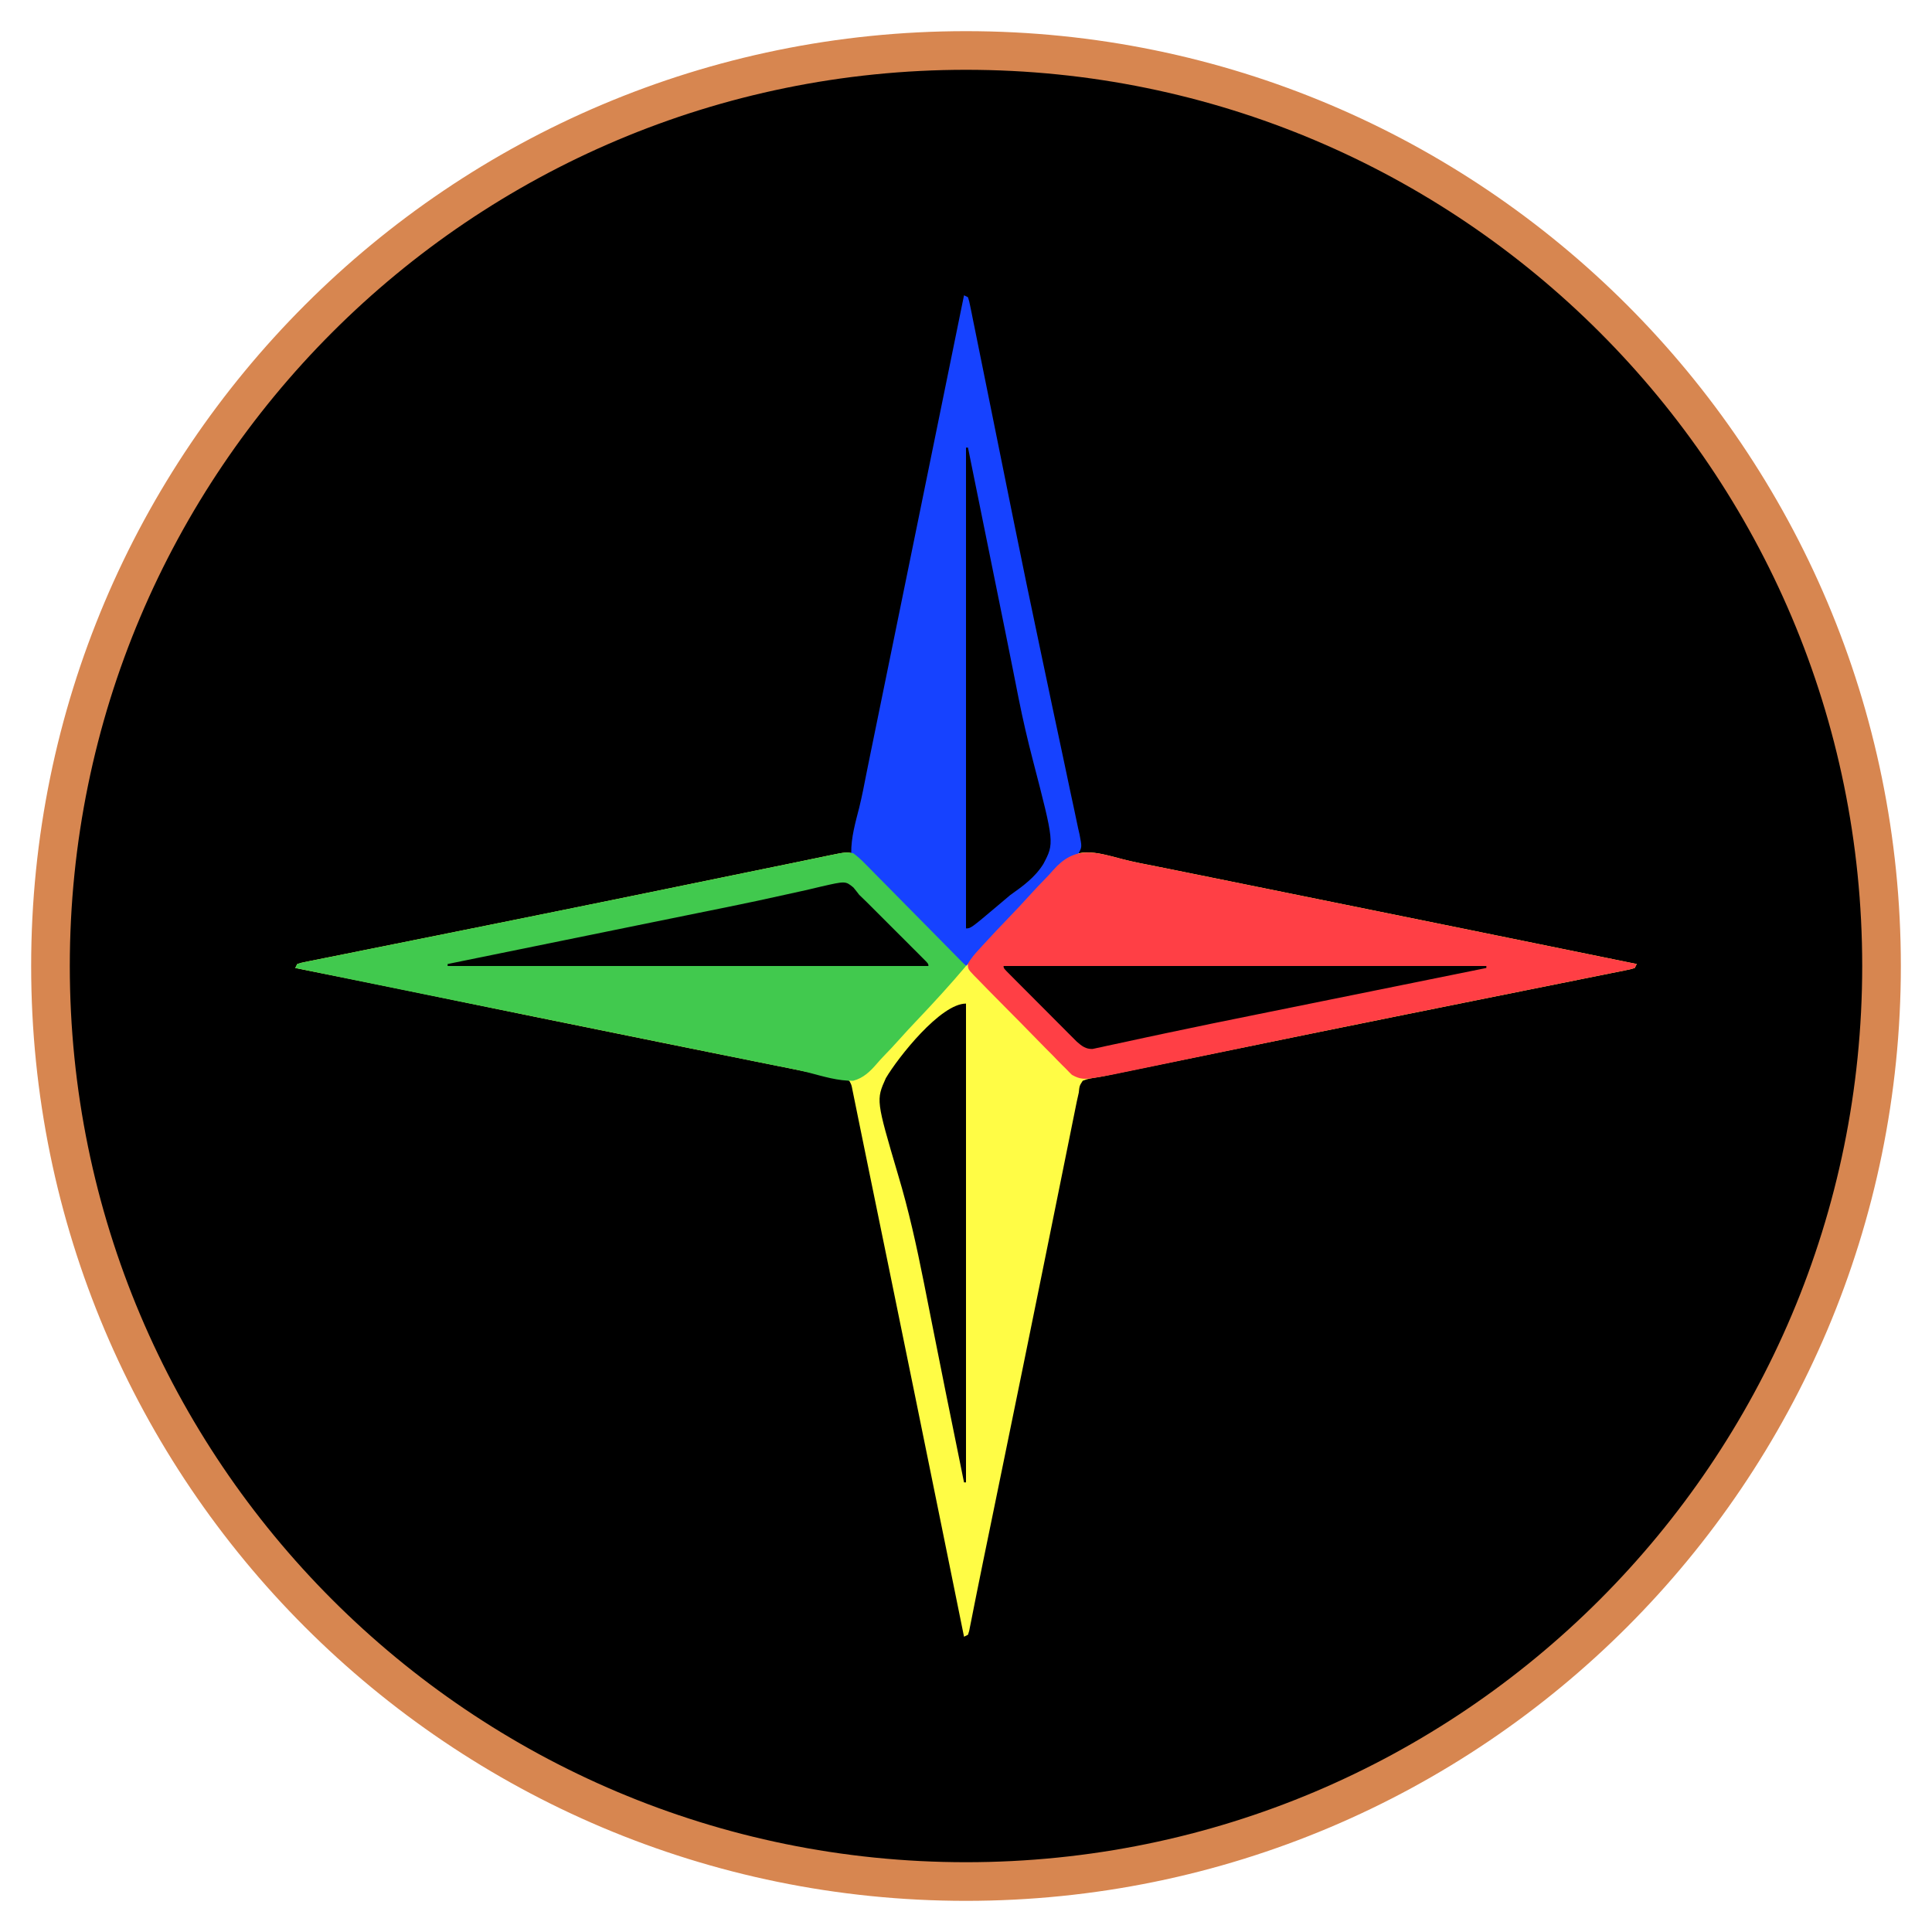
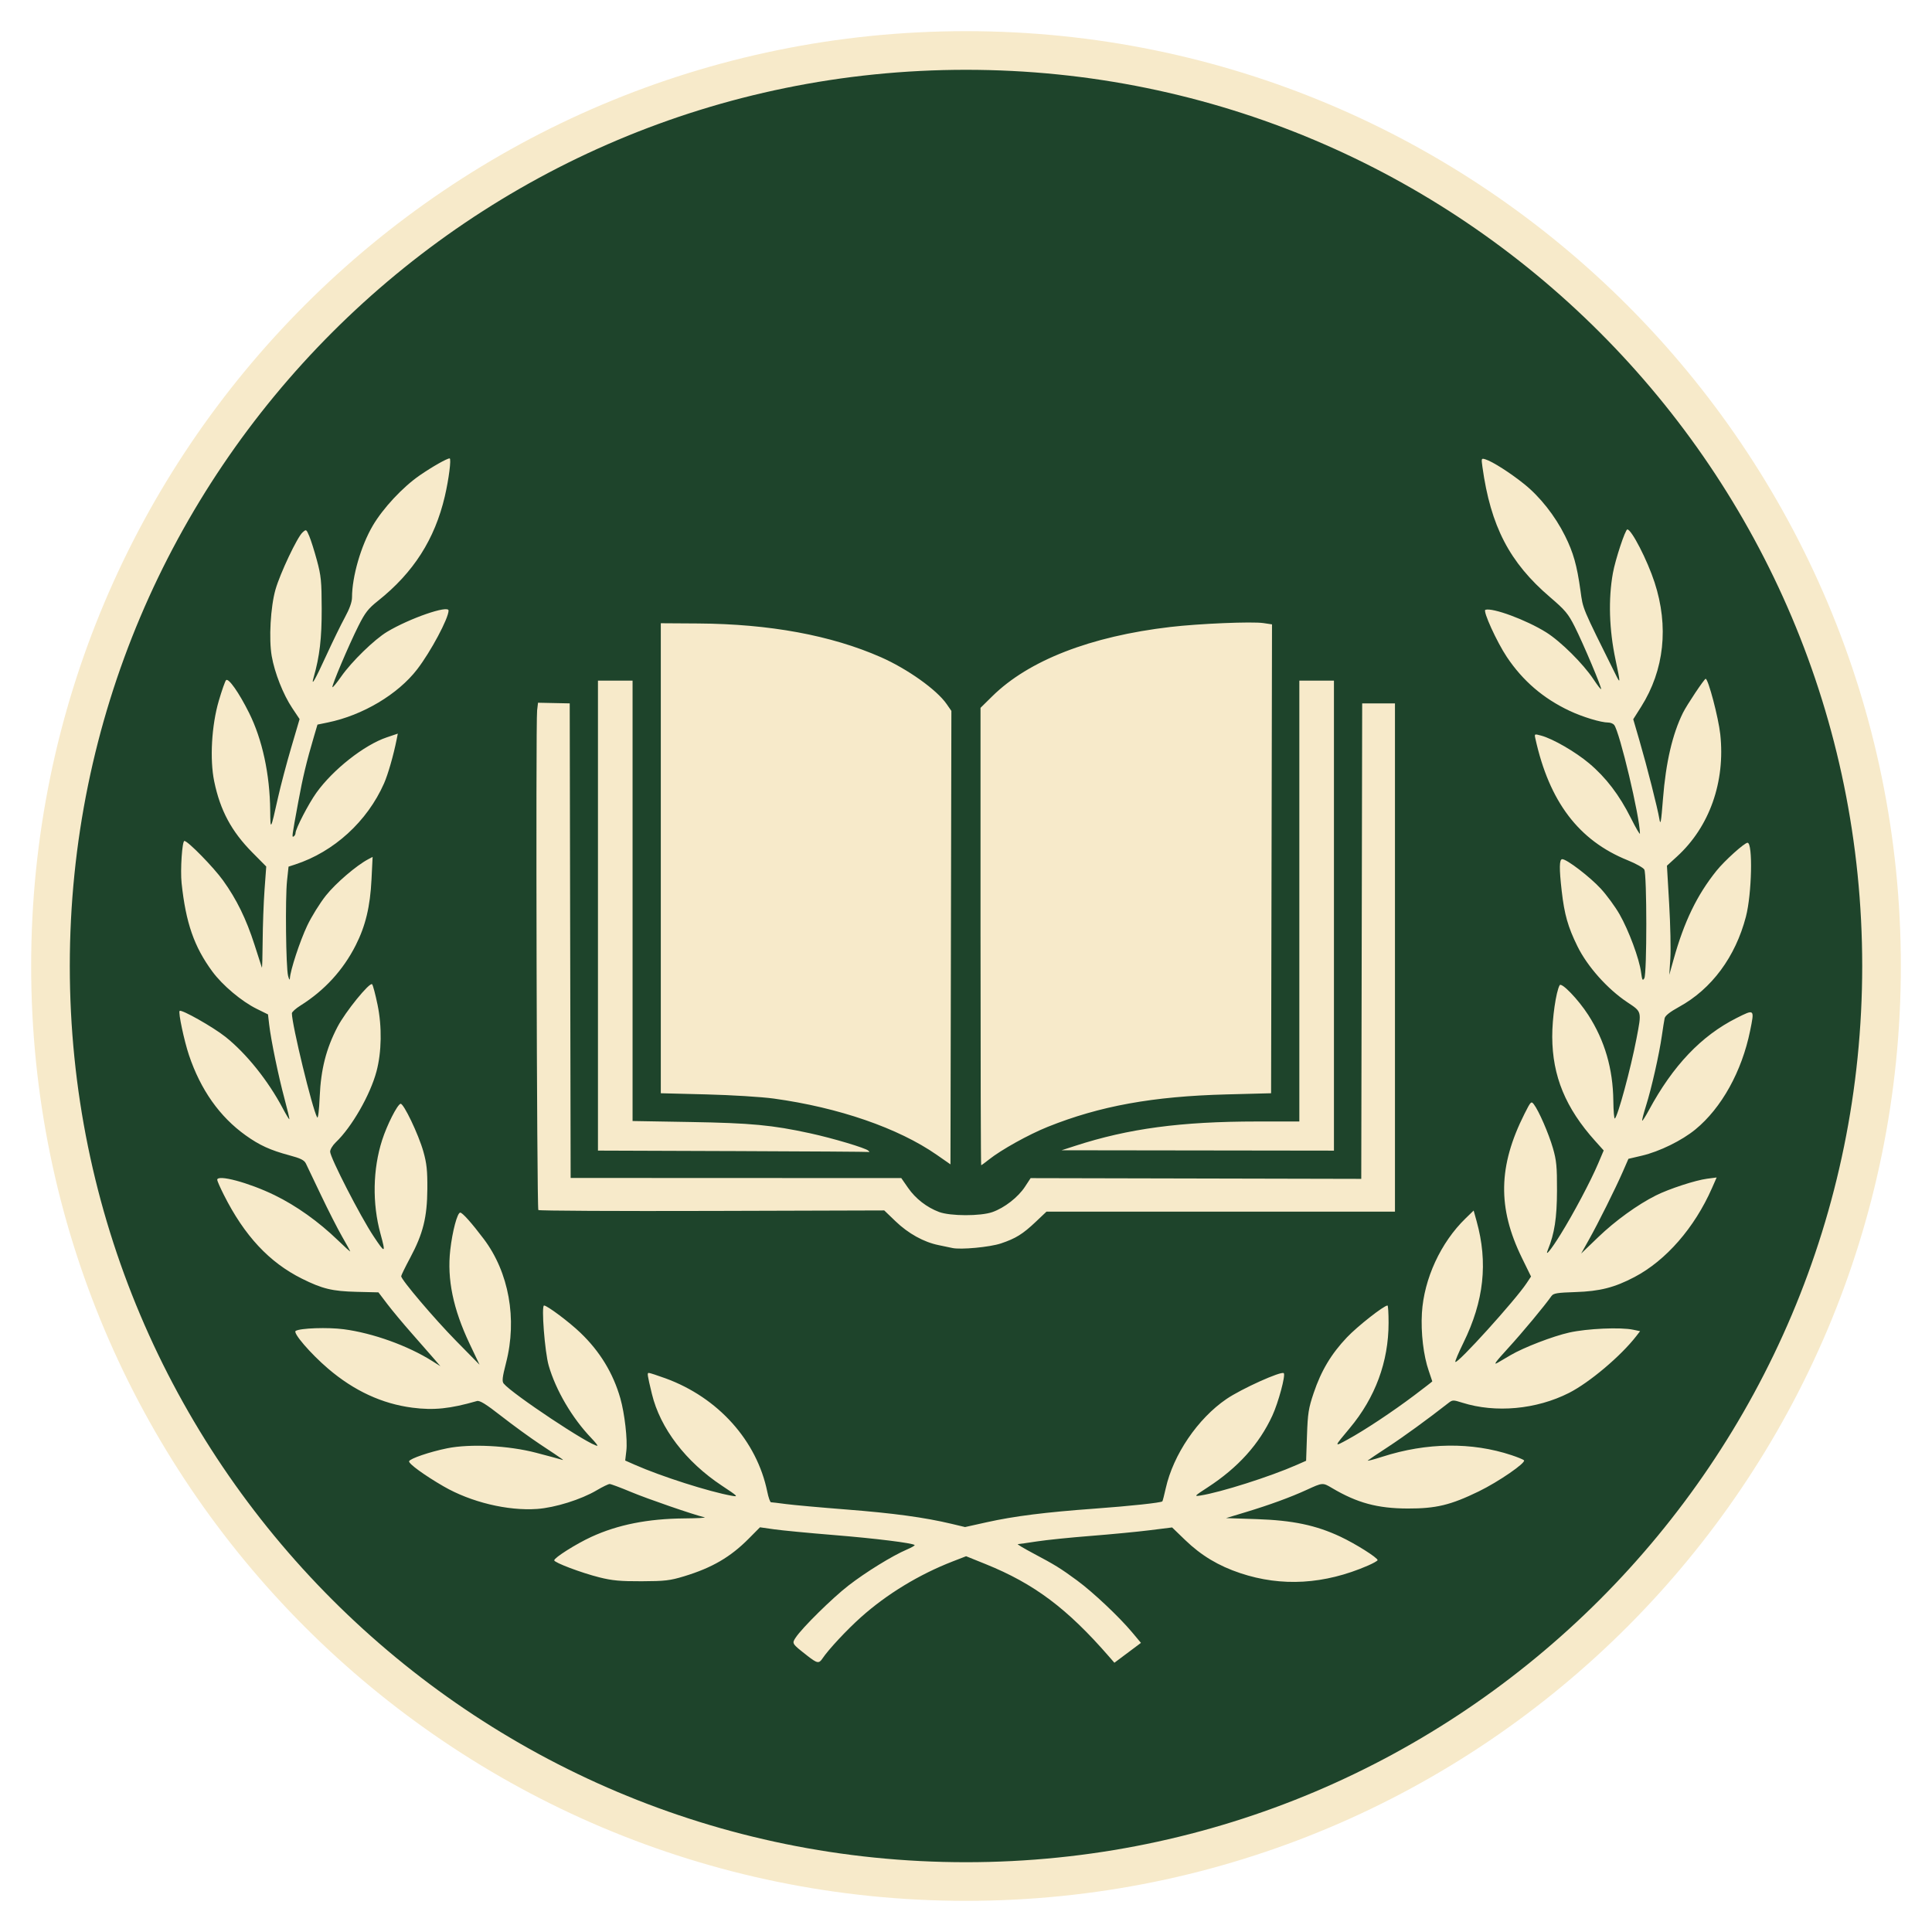
<svg xmlns="http://www.w3.org/2000/svg" width="1000" height="1000" viewBox="0 0 264.583 264.583" version="1.1" id="svg5" xml:space="preserve">
  <defs id="defs2">
-     <filter id="mask-powermask-path-effect2059_inverse" style="color-interpolation-filters:sRGB" height="100" width="100" x="-50" y="-50">
-       <feColorMatrix id="mask-powermask-path-effect2059_primitive1" values="1" type="saturate" result="fbSourceGraphic" />
-       <feColorMatrix id="mask-powermask-path-effect2059_primitive2" values="-1 0 0 0 1 0 -1 0 0 1 0 0 -1 0 1 0 0 0 1 0 " in="fbSourceGraphic" />
+     <filter id="mask-powermask-path-effect1955_inverse" style="color-interpolation-filters:sRGB" height="100" width="100" x="-50" y="-50">
+       <feColorMatrix id="mask-powermask-path-effect1955_primitive1" values="1" type="saturate" result="fbSourceGraphic" />
+       <feColorMatrix id="mask-powermask-path-effect1955_primitive2" values="-1 0 0 0 1 0 -1 0 0 1 0 0 -1 0 1 0 0 0 1 0 " in="fbSourceGraphic" />
    </filter>
-     <filter id="mask-powermask-path-effect2085_inverse" style="color-interpolation-filters:sRGB" height="100" width="100" x="-50" y="-50">
-       <feColorMatrix id="mask-powermask-path-effect2085_primitive1" values="1" type="saturate" result="fbSourceGraphic" />
-       <feColorMatrix id="mask-powermask-path-effect2085_primitive2" values="-1 0 0 0 1 0 -1 0 0 1 0 0 -1 0 1 0 0 0 1 0 " in="fbSourceGraphic" />
+     <filter id="mask-powermask-path-effect1983_inverse" style="color-interpolation-filters:sRGB" height="100" width="100" x="-50" y="-50">
+       <feColorMatrix id="mask-powermask-path-effect1983_primitive1" values="1" type="saturate" result="fbSourceGraphic" />
+       <feColorMatrix id="mask-powermask-path-effect1983_primitive2" values="-1 0 0 0 1 0 -1 0 0 1 0 0 -1 0 1 0 0 0 1 0 " in="fbSourceGraphic" />
    </filter>
+     <clipPath clipPathUnits="userSpaceOnUse" id="clipPath2020">
+       <path id="path2022" style="fill:#000000;fill-opacity:1;stroke-width:0.247" d="M 4.553,4.213 V 102.91 c 0.296,0.305 0.58,0.645 0.85,1.018 -7.672e-4,-1.917 -0.013,-5.15 0.002,-5.166 0.135,-0.151 4.673,4.291 8.12,7.947 6.367,6.755 12.843,14.537 21.564,25.916 9.783,12.763 19.924,21.732 34.555,30.562 7.984,4.818 11.854,8.276 26.715,23.869 6.268,6.577 7.742,8.341 15.028,17.978 5.408,7.153 7.609,9.89 10.665,13.261 0.846,0.933 2.26,2.63 3.142,3.769 0.882,1.14 2.936,3.411 4.564,5.047 4.743,4.766 9.177,8.223 18.503,14.427 8.766,5.832 13.518,9.703 20.747,16.904 3.918,3.903 11.799,12.674 11.588,12.897 -0.001,0.003 -0.198,0.011 -0.207,0.012 1.326,0.068 2.65,0.17 3.974,0.273 3.244,0.2 6.48,0.492 9.714,0.805 3.001,0.35 6,0.701 9.013,0.932 2.438,0.246 4.88,0.435 7.328,0.54 0.467,-0.004 0.934,0.007 1.401,-0.012 3.294,-0.138 6.587,-0.598 9.856,-0.982 4.211,-0.494 6.183,-0.74 10.4,-1.255 4.172,-0.528 8.34,-1.09 12.508,-1.65 2.665,-0.358 4.9,-0.146 6.679,0.448 v -20.031 -32.327 l -4.486,-5.358 c -10.243,-12.233 -19.051,-21.813 -27.666,-30.09 -4.955,-4.761 -6.757,-6.116 -18.177,-13.672 -10.898,-7.211 -13.061,-9.009 -20.866,-17.355 -5.692,-6.086 -8.395,-9.377 -16.51,-20.102 -5.693,-7.524 -9.051,-11.725 -12.192,-15.253 -2.65,-2.977 -13.93,-14.3 -16.056,-16.118 -2.709,-2.317 -7.038,-5.418 -13.504,-9.673 C 108.506,81.719 105.093,78.927 97.826,70.852 90.074,62.238 85.215,56.396 79.439,48.744 67.057,32.342 53.274,18.426 39.401,8.317 37.671,7.056 35.614,5.617 34.831,5.119 L 33.408,4.213 H 18.98 Z m 59.629,0 3.307,3.392 C 75.252,15.568 81.544,23.149 94.523,40.179 101.515,49.353 103.545,51.834 107.002,55.43 c 4.788,4.981 10.309,9.446 16.607,13.43 12.579,7.959 20.154,14.03 29.585,23.71 7.299,7.491 8.771,9.235 19.568,23.177 6.516,8.414 11.056,13.897 15.655,18.907 6.781,7.386 11.495,11.224 23.364,19.019 11.374,7.471 11.513,7.583 20.875,16.933 7.665,7.656 13.193,13.599 17.035,18.316 0.795,0.976 1.473,1.781 1.507,1.789 0.034,0.007 0.062,-7.75 0.062,-17.24 v -17.253 l -3.384,-3.497 c -6.679,-6.901 -12.276,-11.499 -21.966,-18.046 -9.765,-6.597 -14.592,-10.334 -21.084,-16.321 -4.853,-4.475 -8.594,-8.697 -13.146,-14.834 C 184.248,93.499 178.261,86.599 168.756,77.101 157.533,65.884 148.117,57.817 136.443,49.416 122.304,39.241 113.701,31.346 106.915,22.317 103.576,17.876 99.263,10.257 97.538,5.755 L 96.947,4.213 H 80.565 Z m 187.079,0 -19.675,0.06 -19.675,0.06 19.552,0.065 19.552,0.065 V 27.529 c 0,12.686 0.056,23.066 0.123,23.066 0.068,0 0.123,-10.436 0.123,-23.191 z M 211.941,15.447 c -0.064,0.044 -0.169,0.058 -0.19,0.132 -0.023,0.08 -0.041,0.162 -0.059,0.244 0.081,-0.128 0.161,-0.256 0.249,-0.375 z M 5.508,44.427 c 0.41,0 5.099,2.178 7.176,3.333 7.839,4.36 14.508,9.491 22.429,17.259 7.922,7.768 14.337,15.289 24.945,29.243 2.218,2.917 5.055,6.581 6.304,8.141 7.248,9.055 17.389,18.333 26.02,23.804 11.565,7.332 16.507,11.231 25.78,20.339 11.549,11.345 14.77,15.093 24.92,29.005 5.133,7.035 8.095,10.544 13.935,16.504 8.449,8.624 15.224,13.963 24.775,19.524 4.637,2.7 10.623,7.638 16.979,14.006 5.23,5.241 12.632,13.094 14.831,15.734 2.073,2.488 8.693,9.568 15.323,16.385 2.243,2.307 4.08,4.261 4.08,4.343 7.9e-4,0.082 -1.192,0.708 -2.651,1.392 -3.413,1.599 -8.672,3.268 -14.121,4.481 -6.159,1.371 -5.897,1.348 -6.922,0.587 -0.481,-0.358 -1.369,-1.324 -1.974,-2.148 -7.418,-10.113 -14.363,-18.01 -24.467,-27.821 -8.16,-7.923 -10.083,-9.463 -18.666,-14.941 -7.481,-4.775 -10.332,-6.804 -13.365,-9.508 -1.402,-1.25 -3.332,-2.947 -4.29,-3.77 -2.515,-2.162 -8.289,-7.991 -11.271,-11.376 -3.708,-4.21 -7.753,-9.299 -14.084,-17.719 -3.06,-4.071 -6.491,-8.511 -7.623,-9.868 -2.916,-3.495 -11.751,-12.402 -17.953,-18.098 -4.921,-4.52 -5.626,-5.07 -10.501,-8.19 C 70.981,136.023 67.017,132.894 57.508,123.279 48.876,114.551 46.742,111.999 36.744,98.456 30.573,90.096 27.747,86.529 24.497,83 20.846,79.034 15.926,74.643 12.759,72.522 9.532,70.36 6.432,67.955 5.848,67.16 L 5.293,66.404 V 55.415 c 0,-6.077 0.096,-10.989 0.215,-10.989 z M 186.03,50.727 c -0.102,0.091 -0.202,0.184 -0.301,0.277 0.05,0.006 0.102,0.013 0.152,0.018 0.04,-0.082 0.08,-0.164 0.123,-0.244 0.009,-0.017 0.018,-0.034 0.026,-0.051 z m -2.496,14.331 c -0.031,-0.014 -0.01,0.038 0.017,0.137 0.032,0.037 0.08,0.067 0.097,0.112 0.062,0.005 0.121,0.01 0.179,0.015 -0.002,-0.002 -0.004,-0.004 -0.006,-0.006 -0.175,-0.164 -0.257,-0.244 -0.287,-0.258 z" mask="none" />
+     </clipPath>
  </defs>
  <g id="layer1">
-     <circle style="fill:#000000;fill-opacity:1;stroke:#d78650;stroke-width:5.292;stroke-dasharray:none;stroke-opacity:0.998;paint-order:normal" id="path236-3" r="125.379" cy="132.292" cx="132.292" />
-     <g id="g10400" transform="matrix(0.2709575,0,0,0.2709575,-30.28286,25.53439)">
-       <path d="m 0,0 c 5.643,1.425 11.344,2.514 17.057,3.622 3.431,0.671 6.855,1.37 10.281,2.068 1.435,0.291 2.871,0.583 4.306,0.874 1.089,0.221 1.089,0.221 2.201,0.447 3.862,0.784 7.724,1.566 11.586,2.348 7.43,1.506 14.86,3.013 22.29,4.52 5.98,1.213 11.961,2.426 17.941,3.639 58.02,11.762 116.033,23.564 174.035,35.416 -0.33,0.66 -0.66,1.32 -1,2 -2.094,0.645 -2.094,0.645 -4.918,1.211 -1.07,0.219 -2.14,0.438 -3.243,0.664 -1.189,0.234 -2.378,0.468 -3.603,0.709 -1.25,0.253 -2.5,0.506 -3.788,0.767 -3.475,0.704 -6.951,1.397 -10.428,2.088 -3.722,0.742 -7.442,1.494 -11.162,2.245 -6.41,1.293 -12.822,2.58 -19.234,3.863 -10.062,2.013 -20.121,4.039 -30.18,6.067 -1.695,0.342 -3.39,0.683 -5.085,1.025 -2.555,0.515 -5.11,1.03 -7.665,1.545 -5.164,1.041 -10.329,2.081 -15.493,3.12 -32.323,6.505 -64.629,13.093 -96.926,19.722 -4.631,0.95 -9.262,1.9 -13.894,2.849 -6.197,1.27 -12.394,2.541 -18.591,3.812 -2.25,0.462 -4.5,0.923 -6.75,1.384 -3.056,0.627 -6.112,1.254 -9.168,1.882 -0.876,0.18 -1.753,0.359 -2.655,0.544 -1.624,0.334 -3.247,0.676 -4.868,1.027 -1.621,0.328 -3.252,0.603 -4.889,0.835 -2.291,0.367 -4.314,0.757 -6.46,1.64 -1.646,2.538 -1.646,2.538 -2,6 -0.336,1.524 -0.677,3.048 -1.021,4.57 -0.372,1.821 -0.739,3.643 -1.104,5.466 -0.307,1.511 -0.307,1.511 -0.62,3.052 -0.684,3.371 -1.362,6.743 -2.04,10.115 -0.489,2.417 -0.979,4.833 -1.468,7.249 -1.054,5.202 -2.106,10.405 -3.155,15.607 -1.663,8.243 -3.332,16.484 -5.002,24.726 -0.211,1.041 -0.211,1.041 -0.426,2.103 -0.719,3.546 -1.437,7.091 -2.156,10.637 -0.585,2.888 -1.171,5.776 -1.756,8.664 -6.197,30.59 -12.449,61.169 -18.72,91.745 -0.94,4.583 -1.88,9.166 -2.819,13.75 -0.521,2.54 -1.041,5.079 -1.562,7.619 -0.252,1.228 -0.503,2.456 -0.763,3.722 -1.204,5.875 -2.41,11.749 -3.619,17.623 -0.447,2.17 -0.893,4.339 -1.34,6.509 -0.212,1.03 -0.424,2.06 -0.642,3.122 -1.113,5.418 -2.214,10.839 -3.295,16.264 -0.432,2.171 -0.868,4.341 -1.304,6.511 -0.492,2.452 -0.977,4.905 -1.454,7.36 -0.205,1.018 -0.411,2.036 -0.622,3.084 -0.169,0.859 -0.338,1.718 -0.512,2.603 -0.197,0.627 -0.395,1.255 -0.598,1.901 -0.66,0.33 -1.32,0.66 -2,1 -0.258,-1.27 -0.515,-2.54 -0.781,-3.849 -3.384,-16.676 -6.769,-33.351 -10.157,-50.026 -0.207,-1.021 -0.207,-1.021 -0.419,-2.063 -8.917,-43.896 -17.87,-87.784 -26.867,-131.664 -0.4,-1.951 -0.8,-3.901 -1.2,-5.852 -2.902,-14.158 -5.807,-28.315 -8.716,-42.472 -1.191,-5.799 -2.377,-11.599 -3.558,-17.4 -0.665,-3.265 -1.332,-6.529 -1.998,-9.793 -0.298,-1.46 -0.594,-2.919 -0.89,-4.38 -0.393,-1.94 -0.789,-3.879 -1.185,-5.817 -0.216,-1.061 -0.431,-2.122 -0.653,-3.215 -0.471,-2.454 -0.471,-2.454 -1.576,-4.468 -1.775,-0.629 -1.775,-0.629 -3.969,-1.021 -0.86,-0.177 -1.719,-0.354 -2.605,-0.536 -0.955,-0.187 -1.91,-0.375 -2.894,-0.568 -1.006,-0.204 -2.013,-0.409 -3.05,-0.62 -3.397,-0.688 -6.797,-1.364 -10.197,-2.04 -2.424,-0.489 -4.847,-0.978 -7.27,-1.468 -5.231,-1.057 -10.463,-2.108 -15.696,-3.155 -8.293,-1.66 -16.583,-3.331 -24.874,-5.005 -2.121,-0.428 -4.242,-0.856 -6.363,-1.285 -1.427,-0.288 -2.854,-0.576 -4.282,-0.864 -4.354,-0.879 -8.708,-1.757 -13.062,-2.634 -20.953,-4.221 -41.898,-8.481 -62.836,-12.776 -0.688,-0.141 -1.375,-0.282 -2.083,-0.427 -9.454,-1.939 -18.908,-3.881 -28.361,-5.823 -10.559,-2.169 -21.117,-4.337 -31.676,-6.504 -1.141,-0.234 -2.282,-0.468 -3.458,-0.709 -19.096,-3.917 -38.202,-7.775 -57.324,-11.564 0.33,-0.66 0.66,-1.32 1,-2 1.859,-0.598 1.859,-0.598 4.348,-1.097 0.944,-0.194 1.888,-0.387 2.86,-0.587 1.049,-0.206 2.097,-0.412 3.178,-0.624 1.656,-0.336 1.656,-0.336 3.345,-0.679 3.722,-0.753 7.446,-1.494 11.171,-2.235 2.649,-0.533 5.298,-1.068 7.946,-1.603 5.703,-1.151 11.407,-2.297 17.112,-3.438 8.997,-1.8 17.991,-3.612 26.985,-5.427 2.29,-0.462 4.579,-0.924 6.869,-1.386 1.538,-0.31 3.075,-0.62 4.613,-0.931 4.676,-0.943 9.353,-1.886 14.03,-2.828 21.952,-4.42 43.896,-8.878 65.833,-13.375 0.701,-0.144 1.402,-0.287 2.125,-0.436 8.896,-1.824 17.791,-3.65 26.686,-5.477 10.158,-2.086 20.316,-4.171 30.474,-6.256 3.319,-0.681 6.637,-1.363 9.956,-2.045 4.892,-1.005 9.786,-2.005 14.68,-3.003 2.837,-0.582 5.672,-1.173 8.506,-1.765 1.802,-0.372 3.604,-0.743 5.406,-1.114 0.812,-0.172 1.624,-0.344 2.46,-0.521 8.588,-1.754 8.588,-1.754 12.417,-1.172 2.218,1.656 3.93,3.168 5.822,5.141 0.821,0.819 0.821,0.819 1.658,1.655 1.8,1.804 3.578,3.629 5.356,5.454 1.246,1.257 2.493,2.512 3.741,3.767 3.278,3.301 6.538,6.62 9.795,9.943 3.327,3.389 6.672,6.761 10.015,10.134 6.555,6.619 13.09,13.257 19.613,19.906 5.505,-4.407 10.184,-9.359 14.902,-14.584 3.698,-4.095 7.484,-8.107 11.275,-12.117 2.863,-3.036 5.69,-6.093 8.457,-9.217 2.701,-3.047 5.475,-6.008 8.311,-8.929 1.054,-1.113 2.081,-2.253 3.076,-3.42 C -24.1,-7.214 -13.918,-3.655 0,0 Z" fill="#fffc45" transform="translate(679.3037,340.0665)" id="path10253" />
-       <path d="m 0,0 c 0.66,0.33 1.32,0.66 2,1 0.639,2.05 0.639,2.05 1.198,4.813 0.216,1.047 0.432,2.094 0.655,3.173 0.231,1.164 0.462,2.328 0.7,3.527 0.25,1.224 0.5,2.449 0.758,3.711 0.55,2.695 1.095,5.39 1.635,8.087 0.876,4.372 1.764,8.742 2.654,13.111 1.62,7.969 3.229,15.94 4.835,23.911 2.693,13.368 5.397,26.733 8.102,40.099 0.696,3.438 1.391,6.877 2.085,10.315 4.59,22.717 9.277,45.41 14.087,68.081 1.154,5.44 2.302,10.881 3.445,16.323 0.158,0.753 0.317,1.506 0.48,2.282 0.63,3 1.26,6 1.89,9 1.83,8.721 3.68,17.438 5.565,26.148 1.314,6.08 2.591,12.167 3.854,18.257 0.522,2.487 1.057,4.971 1.605,7.452 0.743,3.371 1.443,6.749 2.131,10.132 0.227,0.979 0.454,1.957 0.688,2.965 1.248,6.456 1.248,6.456 -0.434,9.625 C 56.398,283.844 54.784,285.411 53,287 c -0.89,0.929 -1.779,1.859 -2.696,2.816 -1.366,1.362 -1.366,1.362 -2.759,2.752 -0.508,0.508 -1.016,1.016 -1.54,1.54 -1.653,1.653 -3.31,3.302 -4.967,4.95 -1.157,1.156 -2.315,2.311 -3.472,3.468 -3.026,3.022 -6.055,6.041 -9.084,9.06 -3.099,3.089 -6.195,6.18 -9.291,9.272 C 13.13,326.908 7.066,332.955 1,339 c -9.526,-8.058 -18.739,-16.451 -27.783,-25.043 -3.023,-2.868 -6.069,-5.698 -9.189,-8.461 -3.044,-2.698 -5.999,-5.47 -8.914,-8.307 -1.11,-1.054 -2.247,-2.08 -3.412,-3.073 C -52.322,290.663 -55.642,287.249 -57,282 c -0.131,-7.896 2.137,-15.616 4.067,-23.212 1.401,-5.69 2.501,-11.432 3.622,-17.182 0.67,-3.407 1.37,-6.807 2.068,-10.208 0.291,-1.422 0.583,-2.844 0.874,-4.266 0.147,-0.719 0.295,-1.439 0.447,-2.18 0.785,-3.831 1.566,-7.662 2.348,-11.494 1.334,-6.532 2.669,-13.063 4.005,-19.595 1.91,-9.335 3.818,-18.67 5.725,-28.006 2.273,-11.129 4.546,-22.257 6.821,-33.385 0.172,-0.84 0.343,-1.68 0.52,-2.545 0.171,-0.836 0.342,-1.673 0.518,-2.534 5.364,-26.238 10.715,-52.478 16.062,-78.719 1.949,-9.564 3.899,-19.127 5.849,-28.691 0.879,-4.314 1.759,-8.628 2.638,-12.941 0.148,-0.725 0.295,-1.449 0.448,-2.196 C -0.659,3.231 -0.329,1.616 0,0 Z" fill="#1642ff" transform="translate(599,55)" id="path10255" />
-       <path d="m 0,0 c 2.247,1.685 3.993,3.231 5.914,5.232 0.557,0.556 1.114,1.112 1.687,1.685 1.833,1.837 3.643,3.694 5.454,5.552 1.268,1.279 2.537,2.557 3.808,3.834 3.338,3.36 6.657,6.738 9.972,10.12 3.388,3.449 6.793,6.882 10.196,10.315 C 43.704,43.476 50.358,50.232 57,57 48.939,66.538 40.513,75.738 31.906,84.783 c -2.874,3.025 -5.712,6.071 -8.484,9.189 -2.706,3.042 -5.485,5.998 -8.327,8.914 -1.057,1.111 -2.086,2.248 -3.084,3.412 C 8.582,110.272 5.188,113.622 0,115 c -7.598,0.131 -15.015,-2.154 -22.304,-4.067 -5.643,-1.425 -11.344,-2.514 -17.056,-3.622 -3.431,-0.671 -6.855,-1.37 -10.281,-2.068 -1.435,-0.291 -2.871,-0.583 -4.306,-0.874 -0.726,-0.147 -1.452,-0.295 -2.201,-0.447 -3.862,-0.784 -7.724,-1.566 -11.586,-2.348 -7.43,-1.506 -14.86,-3.013 -22.29,-4.52 -5.98,-1.213 -11.961,-2.426 -17.941,-3.639 C -165.985,81.654 -223.998,69.852 -282,58 c 0.33,-0.66 0.66,-1.32 1,-2 1.859,-0.598 1.859,-0.598 4.348,-1.097 0.944,-0.194 1.888,-0.387 2.86,-0.587 1.049,-0.206 2.097,-0.412 3.178,-0.624 1.656,-0.336 1.656,-0.336 3.345,-0.679 3.722,-0.753 7.446,-1.494 11.171,-2.235 2.649,-0.533 5.298,-1.068 7.946,-1.603 5.703,-1.151 11.407,-2.297 17.112,-3.438 8.997,-1.8 17.991,-3.612 26.985,-5.427 2.29,-0.462 4.579,-0.924 6.869,-1.386 1.538,-0.31 3.075,-0.62 4.613,-0.931 4.676,-0.943 9.353,-1.886 14.03,-2.828 21.952,-4.42 43.896,-8.878 65.833,-13.375 0.701,-0.144 1.402,-0.287 2.125,-0.436 8.896,-1.824 17.791,-3.65 26.686,-5.477 10.158,-2.086 20.316,-4.171 30.474,-6.256 3.319,-0.681 6.637,-1.363 9.956,-2.045 4.892,-1.005 9.786,-2.005 14.68,-3.003 2.837,-0.582 5.672,-1.173 8.506,-1.765 1.802,-0.372 3.604,-0.743 5.406,-1.114 0.812,-0.172 1.624,-0.344 2.46,-0.521 C -3.811,-0.586 -3.811,-0.586 0,0 Z" fill="#41c94e" transform="translate(543,337)" id="path10257" />
-       <path d="m 0,0 c 5.633,1.453 11.329,2.535 17.038,3.638 3.431,0.669 6.856,1.369 10.282,2.067 1.435,0.291 2.871,0.583 4.306,0.874 0.726,0.147 1.452,0.295 2.201,0.447 3.862,0.784 7.724,1.566 11.586,2.348 7.43,1.506 14.86,3.013 22.29,4.52 5.98,1.213 11.961,2.426 17.941,3.639 58.02,11.762 116.033,23.564 174.035,35.416 -0.33,0.66 -0.66,1.32 -1,2 -2.094,0.645 -2.094,0.645 -4.918,1.211 -1.07,0.219 -2.14,0.438 -3.243,0.664 -1.783,0.351 -1.783,0.351 -3.603,0.709 -1.25,0.253 -2.5,0.506 -3.788,0.767 -3.475,0.704 -6.951,1.397 -10.428,2.088 -3.722,0.742 -7.442,1.494 -11.162,2.245 -6.41,1.293 -12.822,2.58 -19.234,3.863 -10.063,2.013 -20.124,4.037 -30.185,6.064 -0.838,0.169 -1.676,0.338 -2.54,0.512 -3.404,0.686 -6.808,1.372 -10.212,2.057 -5.165,1.041 -10.33,2.08 -15.495,3.119 -22.551,4.537 -45.091,9.122 -67.62,13.767 -2.16,0.445 -4.321,0.89 -6.481,1.335 -12.188,2.51 -24.375,5.022 -36.559,7.548 -6.183,1.282 -12.367,2.559 -18.552,3.831 -2.243,0.463 -4.486,0.928 -6.729,1.395 -3.05,0.636 -6.101,1.264 -9.152,1.89 -1.304,0.275 -1.304,0.275 -2.634,0.555 -2.483,0.505 -4.968,0.955 -7.466,1.377 -0.939,0.17 -1.878,0.34 -2.846,0.515 -4.837,0.697 -7.272,0.99 -11.609,-1.494 -1.013,-0.964 -1.996,-1.962 -2.95,-2.985 -0.549,-0.54 -1.099,-1.079 -1.665,-1.635 -1.794,-1.777 -3.541,-3.592 -5.289,-5.413 -1.24,-1.25 -2.482,-2.497 -3.727,-3.742 -2.594,-2.608 -5.167,-5.234 -7.725,-7.877 -3.283,-3.391 -6.603,-6.744 -9.937,-10.085 -2.562,-2.571 -5.11,-5.155 -7.653,-7.744 -1.221,-1.241 -2.444,-2.48 -3.67,-3.716 -1.705,-1.726 -3.393,-3.467 -5.076,-5.214 -0.51,-0.511 -1.02,-1.022 -1.545,-1.548 -3.277,-3.451 -3.277,-3.451 -3.407,-6.064 1.58,-2.87 3.639,-5.191 5.85,-7.581 0.495,-0.545 0.99,-1.09 1.499,-1.652 4.59,-5.026 9.281,-9.96 13.999,-14.867 3.164,-3.292 6.291,-6.605 9.347,-9.997 2.966,-3.291 6.005,-6.498 9.107,-9.662 1.159,-1.209 2.292,-2.444 3.394,-3.705 C -24.418,-6.81 -14.767,-3.974 0,0 Z" fill="#ff3f45" transform="translate(679.3212,340.0512)" id="path10259" />
-       <path d="m 0,0 c 80.52,0 161.04,0 244,0 0,0.33 0,0.66 0,1 -0.714,0.144 -1.428,0.289 -2.163,0.438 -17.661,3.574 -35.321,7.15 -52.981,10.727 -9.375,1.899 -18.749,3.797 -28.124,5.694 -6.61,1.338 -13.219,2.676 -19.829,4.016 -4.081,0.827 -8.162,1.653 -12.243,2.478 -15.752,3.183 -31.5,6.377 -47.216,9.735 -3.161,0.675 -6.323,1.345 -9.485,2.017 -4.569,0.971 -9.134,1.96 -13.697,2.96 -1.998,0.426 -3.996,0.852 -5.995,1.278 -0.893,0.201 -1.786,0.402 -2.706,0.609 -1.222,0.256 -1.222,0.256 -2.468,0.516 -1.049,0.229 -1.049,0.229 -2.12,0.462 -3.396,0.123 -5.451,-1.472 -7.934,-3.643 C 36.354,37.6 35.67,36.915 34.966,36.209 34.185,35.431 33.405,34.654 32.601,33.853 31.768,33.013 30.936,32.174 30.078,31.309 28.788,30.018 28.788,30.018 27.472,28.701 25.658,26.884 23.845,25.064 22.036,23.241 19.252,20.44 16.461,17.646 13.668,14.854 11.908,13.089 10.149,11.324 8.391,9.559 7.55,8.717 6.71,7.875 5.844,7.008 5.076,6.234 4.308,5.46 3.517,4.662 2.836,3.977 2.155,3.293 1.454,2.587 0,1 0,1 0,0 Z" fill="#000000" transform="translate(619,394)" id="path10261" />
-       <path d="m 0,0 c 1.013,1.207 1.99,2.445 2.936,3.706 1.32,1.309 2.657,2.601 4.008,3.878 1.447,1.44 2.891,2.883 4.332,4.329 0.767,0.766 1.534,1.532 2.324,2.321 1.607,1.606 3.213,3.214 4.818,4.823 2.469,2.475 4.944,4.944 7.419,7.412 1.563,1.564 3.127,3.129 4.689,4.693 1.115,1.112 1.115,1.112 2.253,2.247 1.017,1.022 1.017,1.022 2.055,2.064 0.601,0.601 1.201,1.203 1.82,1.823 1.282,1.409 1.282,1.409 1.282,2.409 -80.19,0 -160.38,0 -243,0 0,-0.33 0,-0.66 0,-1 0.769,-0.157 1.537,-0.313 2.329,-0.475 18.934,-3.858 37.868,-7.717 56.802,-11.576 14.9,-3.037 14.9,-3.037 22.068,-4.497 0.893,-0.182 1.786,-0.364 2.706,-0.552 1.796,-0.366 3.593,-0.732 5.389,-1.098 4.448,-0.906 8.897,-1.813 13.345,-2.721 7.829,-1.597 15.658,-3.192 23.489,-4.775 4.183,-0.845 8.366,-1.693 12.549,-2.541 0.803,-0.163 1.605,-0.325 2.432,-0.493 10.205,-2.073 20.381,-4.241 30.541,-6.527 3.069,-0.678 6.138,-1.354 9.207,-2.03 2.68,-0.603 5.35,-1.243 8.021,-1.886 C -3.985,-3.254 -3.985,-3.254 0,0 Z" fill="#000000" transform="translate(543.0637,354.2939)" id="path10263" />
-       <path d="M 0,0 C 0.33,0 0.66,0 1,0 1.138,0.683 1.277,1.365 1.419,2.068 4.853,19.005 8.287,35.941 11.722,52.878 c 2.72,13.414 2.72,13.414 4.011,19.782 0.161,0.792 0.321,1.585 0.487,2.401 0.323,1.594 0.646,3.187 0.969,4.781 0.804,3.966 1.609,7.932 2.416,11.898 1.446,7.108 2.884,14.216 4.283,21.333 0.77,3.917 1.547,7.832 2.326,11.747 0.152,0.766 0.305,1.531 0.462,2.32 2.073,10.359 4.452,20.596 7.114,30.818 10.875,41.933 10.875,41.933 5.313,52.461 -4.201,6.781 -10.385,11.227 -16.791,15.769 -2.037,1.688 -4.059,3.394 -6.064,5.119 C 2.397,243 2.397,243 0,243 0,162.81 0,82.62 0,0 Z" fill="#000000" transform="translate(600,132)" id="path10265" />
-       <path d="m 0,0 c 0,79.86 0,159.72 0,242 -0.33,0 -0.66,0 -1,0 -0.126,-0.623 -0.252,-1.246 -0.383,-1.887 -0.392,-1.932 -0.784,-3.865 -1.175,-5.797 -0.476,-2.35 -0.953,-4.699 -1.429,-7.049 -1.232,-6.079 -2.465,-12.159 -3.703,-18.237 -0.738,-3.625 -1.476,-7.251 -2.213,-10.876 -0.227,-1.115 -0.227,-1.115 -0.458,-2.252 -2.189,-10.771 -4.334,-21.55 -6.454,-32.335 -1.351,-6.868 -2.715,-13.733 -4.084,-20.598 -0.15,-0.752 -0.299,-1.505 -0.454,-2.28 -3.647,-18.299 -7.616,-36.337 -12.999,-54.22 C -45.473,48.743 -45.473,48.743 -40.506,37.669 -34.286,27.155 -12.873,0 0,0 Z" fill="#000000" transform="translate(600,413)" id="path10267" />
-     </g>
+     <circle style="fill:#1e442b;stroke:#f7eaca;stroke-width:5.292;fill-opacity:1;stroke-opacity:1;stroke-dasharray:none;paint-order:normal" id="path236-3" mask="none" r="125.379" cy="132.292" cx="132.292" />
+     <path style="fill:#f7eaca;stroke-width:0.249;fill-opacity:1" d="m 110.504,226.704 c -2.055,-1.607 -2.069,-1.629 -1.545,-2.429 0.87,-1.328 5.005,-5.408 7.229,-7.133 2.37,-1.838 5.995,-4.075 7.987,-4.929 0.656,-0.281 1.144,-0.561 1.084,-0.622 -0.276,-0.276 -5.37,-0.907 -11.063,-1.37 -3.43,-0.279 -7.11,-0.632 -8.178,-0.784 l -1.941,-0.277 -1.524,1.538 c -2.514,2.538 -5.032,4.006 -8.866,5.171 -1.932,0.587 -2.628,0.668 -5.812,0.68 -2.929,0.011 -4.033,-0.091 -5.802,-0.536 -2.463,-0.618 -6.173,-2.018 -6.173,-2.329 0,-0.36 2.992,-2.251 5.085,-3.214 3.622,-1.666 7.736,-2.483 12.724,-2.527 1.8,-0.016 3.048,-0.082 2.774,-0.148 -1.557,-0.371 -7.822,-2.531 -10.06,-3.469 -1.437,-0.602 -2.756,-1.095 -2.932,-1.095 -0.176,0 -0.973,0.387 -1.772,0.861 -2.127,1.26 -5.709,2.382 -8.163,2.555 -4.035,0.285 -9.075,-0.933 -12.813,-3.096 -2.633,-1.524 -4.82,-3.117 -4.718,-3.438 0.117,-0.365 2.848,-1.294 5.213,-1.773 3.16,-0.64 8.397,-0.378 12.168,0.61 1.578,0.413 3.094,0.821 3.368,0.907 0.598,0.186 0.727,0.281 -2.839,-2.085 -1.32,-0.876 -3.685,-2.595 -5.255,-3.821 -2.153,-1.681 -2.981,-2.192 -3.368,-2.081 -3.69,1.06 -5.896,1.287 -8.832,0.91 -4.152,-0.534 -7.997,-2.314 -11.543,-5.345 -2.419,-2.067 -4.865,-4.911 -4.447,-5.169 0.627,-0.388 4.4,-0.518 6.598,-0.228 3.978,0.525 8.762,2.245 12.098,4.35 l 1.123,0.708 -0.873,-1.016 c -0.48,-0.559 -1.848,-2.12 -3.04,-3.471 -1.192,-1.35 -2.707,-3.168 -3.368,-4.039 l -1.201,-1.584 -2.994,-0.072 c -3.318,-0.08 -4.686,-0.409 -7.484,-1.803 -4.477,-2.23 -7.88,-5.883 -10.695,-11.479 -0.499,-0.991 -0.907,-1.918 -0.907,-2.058 0,-0.777 4.331,0.382 7.859,2.102 2.985,1.455 6.03,3.626 8.67,6.178 0.926,0.896 1.684,1.582 1.684,1.524 0,-0.057 -0.498,-0.969 -1.107,-2.026 -0.609,-1.057 -1.907,-3.606 -2.886,-5.664 -0.978,-2.058 -1.912,-4.013 -2.074,-4.343 -0.232,-0.473 -0.722,-0.716 -2.291,-1.136 -2.577,-0.691 -4.063,-1.37 -5.954,-2.722 -3.566,-2.548 -6.174,-6.239 -7.77,-10.991 -0.664,-1.979 -1.483,-5.851 -1.28,-6.054 0.247,-0.247 4.591,2.21 6.271,3.547 2.865,2.28 5.848,5.998 7.854,9.792 0.455,0.86 0.86,1.53 0.901,1.49 0.041,-0.041 -0.258,-1.306 -0.664,-2.811 -0.828,-3.071 -1.848,-8.004 -2.095,-10.132 l -0.163,-1.407 -1.545,-0.762 c -2.068,-1.02 -4.681,-3.217 -6.074,-5.108 -2.495,-3.386 -3.635,-6.661 -4.214,-12.11 -0.19,-1.787 0.074,-5.775 0.383,-5.775 0.473,0 3.984,3.587 5.295,5.409 1.857,2.581 3.17,5.266 4.31,8.812 0.507,1.578 0.959,2.981 1.004,3.119 0.045,0.137 0.094,-1.491 0.109,-3.618 0.015,-2.127 0.132,-5.296 0.259,-7.043 l 0.232,-3.176 -1.924,-1.945 c -2.839,-2.871 -4.379,-5.745 -5.2,-9.706 -0.626,-3.02 -0.363,-7.665 0.625,-11.04 0.418,-1.429 0.867,-2.704 0.997,-2.834 0.334,-0.334 1.768,1.707 3.152,4.485 1.815,3.642 2.843,8.397 2.893,13.377 0.028,2.821 0.051,2.783 1.08,-1.827 0.352,-1.578 1.159,-4.631 1.793,-6.785 l 1.152,-3.916 -1.01,-1.513 c -1.236,-1.851 -2.409,-4.822 -2.808,-7.113 -0.409,-2.35 -0.161,-6.744 0.516,-9.113 0.633,-2.217 2.974,-7.164 3.702,-7.822 0.505,-0.456 0.517,-0.45 0.922,0.499 0.226,0.529 0.699,2.028 1.052,3.332 0.567,2.097 0.643,2.859 0.652,6.611 0.011,4.058 -0.278,6.528 -1.095,9.378 -0.41,1.431 0.158,0.449 1.745,-3.016 0.849,-1.852 1.983,-4.177 2.522,-5.165 0.649,-1.191 0.979,-2.117 0.981,-2.744 0.006,-2.857 1.222,-7.064 2.838,-9.816 1.411,-2.403 4.111,-5.296 6.441,-6.901 1.719,-1.184 3.72,-2.318 4.089,-2.318 0.252,0 -0.11,2.852 -0.659,5.199 -1.377,5.884 -4.292,10.44 -9.153,14.308 -1.339,1.065 -1.761,1.607 -2.68,3.436 -1.332,2.653 -3.702,8.245 -3.556,8.391 0.059,0.059 0.596,-0.597 1.195,-1.456 1.423,-2.043 4.55,-5.089 6.298,-6.136 3.09,-1.85 8.408,-3.688 8.408,-2.906 0,1.069 -2.435,5.627 -4.3,8.051 -2.636,3.425 -7.456,6.294 -12.223,7.275 l -1.429,0.294 -0.492,1.667 c -1.012,3.427 -1.51,5.504 -2.135,8.903 -0.9,4.896 -0.902,4.91 -0.624,4.738 0.135,-0.084 0.246,-0.289 0.246,-0.456 0,-0.577 1.779,-4.015 2.856,-5.519 2.275,-3.178 6.549,-6.544 9.63,-7.584 l 1.521,-0.514 -0.159,0.8 c -0.429,2.161 -1.184,4.79 -1.73,6.024 -2.301,5.203 -6.864,9.366 -12.16,11.094 l -0.915,0.299 -0.205,1.921 c -0.258,2.416 -0.155,11.855 0.141,13.023 0.129,0.509 0.233,0.661 0.247,0.363 0.055,-1.104 1.366,-5.095 2.373,-7.224 0.584,-1.235 1.738,-3.093 2.564,-4.13 1.345,-1.687 4.173,-4.113 5.793,-4.968 l 0.601,-0.317 -0.152,3.086 c -0.182,3.707 -0.818,6.359 -2.16,9.009 -1.725,3.408 -4.276,6.192 -7.559,8.252 -0.652,0.409 -1.185,0.889 -1.185,1.068 0,1.556 2.791,13.057 3.457,14.248 0.129,0.23 0.266,-0.878 0.352,-2.831 0.165,-3.757 0.883,-6.574 2.439,-9.558 1.079,-2.069 4.41,-6.171 4.74,-5.836 0.114,0.116 0.451,1.389 0.748,2.83 0.616,2.983 0.559,6.45 -0.149,9.106 -0.861,3.231 -3.387,7.629 -5.578,9.714 -0.424,0.403 -0.77,0.977 -0.77,1.276 0,0.805 4.132,8.855 5.948,11.588 1.606,2.417 1.692,2.383 0.938,-0.374 -1.13,-4.13 -1.044,-8.824 0.234,-12.795 0.67,-2.082 2.062,-4.833 2.518,-4.976 0.403,-0.127 2.464,4.182 3.131,6.545 0.455,1.615 0.559,2.591 0.543,5.114 -0.025,3.879 -0.582,6.123 -2.336,9.405 -0.686,1.283 -1.247,2.431 -1.247,2.55 0,0.481 4.544,5.83 7.54,8.877 l 3.19,3.243 -1.36,-2.869 c -2.258,-4.764 -3.102,-8.854 -2.649,-12.84 0.294,-2.589 0.97,-5.122 1.367,-5.122 0.299,0 1.573,1.428 3.216,3.605 3.449,4.569 4.603,10.963 3.061,16.956 -0.512,1.993 -0.576,2.547 -0.328,2.85 1.167,1.425 11.848,8.522 12.826,8.522 0.102,0 -0.272,-0.477 -0.831,-1.06 -2.62,-2.736 -4.853,-6.537 -5.832,-9.927 -0.531,-1.84 -1.025,-8.223 -0.636,-8.223 0.431,0 3.427,2.243 4.975,3.725 2.678,2.562 4.493,5.546 5.477,8.999 0.586,2.059 0.998,5.653 0.82,7.166 l -0.158,1.341 1.313,0.579 c 3.629,1.601 10.175,3.692 13.289,4.246 0.931,0.166 0.842,0.074 -1.349,-1.375 -4.955,-3.277 -8.465,-7.879 -9.597,-12.58 -0.637,-2.647 -0.67,-2.869 -0.417,-2.869 0.136,0 1.161,0.334 2.279,0.741 7.213,2.632 12.511,8.537 13.942,15.537 0.161,0.789 0.389,1.435 0.507,1.435 0.118,0 1.036,0.11 2.041,0.244 1.005,0.134 4.746,0.472 8.313,0.75 6.406,0.5 10.694,1.084 14.348,1.955 l 1.874,0.447 2.991,-0.664 c 3.74,-0.83 7.994,-1.367 14.716,-1.856 4.901,-0.357 9.124,-0.81 9.313,-0.999 0.045,-0.045 0.254,-0.85 0.464,-1.788 1.03,-4.612 4.384,-9.546 8.311,-12.226 2.059,-1.405 7.524,-3.869 7.853,-3.541 0.272,0.272 -0.742,4.035 -1.568,5.823 -1.807,3.908 -4.697,7.113 -8.852,9.814 -1.841,1.197 -1.894,1.256 -0.998,1.117 2.757,-0.428 9.557,-2.589 13.2,-4.195 l 1.277,-0.563 0.119,-3.459 c 0.105,-3.05 0.213,-3.739 0.919,-5.829 1.032,-3.057 2.403,-5.349 4.552,-7.612 1.45,-1.527 5.063,-4.364 5.557,-4.364 0.081,0 0.146,1.071 0.146,2.381 0,5.315 -1.815,10.229 -5.332,14.432 -2.18,2.606 -2.175,2.579 -0.281,1.545 2.328,-1.271 6.131,-3.792 9.145,-6.062 1.351,-1.018 2.456,-1.875 2.456,-1.905 0,-0.03 -0.215,-0.668 -0.478,-1.418 -0.729,-2.081 -1.106,-5.254 -0.944,-7.95 0.281,-4.68 2.573,-9.647 5.977,-12.951 l 1.108,-1.076 0.403,1.45 c 1.581,5.686 1.012,10.926 -1.808,16.668 -0.674,1.372 -1.17,2.549 -1.103,2.616 0.295,0.295 8.199,-8.437 9.752,-10.774 l 0.614,-0.923 -1.256,-2.569 c -3.346,-6.847 -3.241,-12.562 0.362,-19.718 0.854,-1.695 0.921,-1.764 1.277,-1.302 0.675,0.876 2.032,3.991 2.614,6.002 0.488,1.686 0.569,2.527 0.559,5.837 -0.011,3.728 -0.344,5.885 -1.249,8.087 -0.436,1.06 0.397,0.05 1.738,-2.108 1.75,-2.815 4.117,-7.275 5.134,-9.672 l 0.773,-1.822 -1.166,-1.297 c -4.058,-4.514 -5.86,-8.885 -5.882,-14.27 -0.01,-2.513 0.515,-6.166 1.015,-7.061 0.249,-0.446 2.551,1.946 3.922,4.077 2.254,3.502 3.378,7.356 3.43,11.752 0.017,1.392 0.108,2.483 0.204,2.426 0.393,-0.236 2.183,-6.84 2.967,-10.944 0.72,-3.771 0.752,-3.646 -1.246,-4.974 -2.722,-1.81 -5.481,-4.903 -6.84,-7.67 -1.3,-2.646 -1.787,-4.358 -2.154,-7.564 -0.358,-3.131 -0.337,-4.366 0.074,-4.366 0.629,0 3.812,2.441 5.295,4.059 0.814,0.888 1.963,2.46 2.553,3.492 1.258,2.199 2.698,6.077 2.943,7.924 0.146,1.101 0.214,1.228 0.448,0.833 0.365,-0.616 0.361,-14.247 -0.004,-14.891 -0.142,-0.249 -1.166,-0.82 -2.276,-1.268 -6.702,-2.702 -10.732,-8.015 -12.639,-16.658 -0.146,-0.661 -0.139,-0.664 0.788,-0.414 1.607,0.433 4.684,2.212 6.573,3.799 2.301,1.933 4.142,4.346 5.719,7.497 0.683,1.365 1.242,2.319 1.241,2.121 -0.01,-2.271 -2.794,-13.992 -3.536,-14.885 -0.146,-0.176 -0.509,-0.321 -0.807,-0.321 -1.002,0 -3.502,-0.758 -5.309,-1.61 -3.592,-1.694 -6.398,-4.105 -8.579,-7.371 -1.383,-2.071 -3.32,-6.328 -2.938,-6.456 0.979,-0.329 5.59,1.377 8.314,3.076 1.993,1.243 5.085,4.31 6.492,6.44 0.523,0.791 0.991,1.398 1.04,1.348 0.134,-0.134 -2.437,-6.231 -3.607,-8.553 -0.898,-1.781 -1.305,-2.267 -3.394,-4.054 -5.549,-4.746 -8.122,-9.706 -9.25,-17.833 -0.164,-1.178 -0.154,-1.203 0.412,-1.031 0.96,0.292 3.4,1.849 5.323,3.396 2.164,1.741 4.217,4.347 5.576,7.076 1.145,2.301 1.63,4.017 2.116,7.498 0.366,2.619 0.141,2.082 4.861,11.588 0.626,1.261 0.621,1.09 -0.06,-2.121 -0.873,-4.111 -1,-8.295 -0.361,-11.851 0.334,-1.858 1.699,-5.988 1.979,-5.988 0.573,0 2.731,4.193 3.728,7.246 1.975,6.044 1.329,12.027 -1.839,17.041 l -1.08,1.708 0.847,2.907 c 1.048,3.597 2.487,9.265 2.734,10.766 0.152,0.924 0.239,0.433 0.491,-2.773 0.391,-4.976 1.293,-8.861 2.735,-11.78 0.531,-1.074 2.924,-4.658 3.11,-4.658 0.354,0 1.755,5.323 2.001,7.602 0.704,6.52 -1.474,12.669 -5.925,16.735 l -1.378,1.259 0.305,5.228 c 0.167,2.875 0.24,6.238 0.16,7.473 l -0.144,2.245 0.592,-2.121 c 1.444,-5.173 3.2,-8.803 5.87,-12.132 1.103,-1.375 3.831,-3.835 4.254,-3.835 0.744,0 0.591,7.008 -0.221,10.121 -1.438,5.512 -4.693,9.905 -9.151,12.352 -1.249,0.685 -1.905,1.203 -1.981,1.563 -0.063,0.296 -0.235,1.38 -0.383,2.409 -0.365,2.547 -1.415,7.191 -2.164,9.566 -0.339,1.076 -0.576,1.998 -0.526,2.048 0.05,0.05 0.467,-0.606 0.927,-1.458 3.286,-6.088 7.174,-10.173 11.99,-12.596 2.484,-1.25 2.474,-1.259 1.861,1.749 -1.132,5.557 -3.913,10.571 -7.491,13.505 -1.86,1.526 -4.925,3.028 -7.324,3.591 l -1.848,0.434 -0.763,1.747 c -1.024,2.345 -3.371,7.054 -4.664,9.356 l -1.05,1.871 2.344,-2.254 c 2.332,-2.242 5.392,-4.453 7.899,-5.708 1.801,-0.902 5.397,-2.077 6.994,-2.286 l 1.322,-0.173 -0.646,1.468 c -2.386,5.421 -6.285,9.895 -10.604,12.167 -2.737,1.44 -4.749,1.952 -8.086,2.059 -2.505,0.08 -3.021,0.165 -3.285,0.542 -0.949,1.355 -3.964,4.98 -5.944,7.146 -1.765,1.931 -2.075,2.37 -1.396,1.972 0.48,-0.281 1.266,-0.743 1.746,-1.025 1.778,-1.047 5.782,-2.589 8.033,-3.093 2.453,-0.549 7.02,-0.75 8.753,-0.385 l 0.944,0.199 -0.52,0.673 c -2.102,2.72 -6.423,6.368 -9.221,7.785 -4.463,2.261 -10.046,2.773 -14.596,1.339 -1.274,-0.402 -1.353,-0.399 -1.935,0.056 -2.803,2.195 -6.133,4.615 -8.254,6 -1.396,0.911 -2.639,1.746 -2.761,1.855 -0.122,0.109 0.781,-0.124 2.006,-0.518 6.057,-1.948 12.23,-2.021 17.675,-0.211 0.823,0.274 1.59,0.587 1.703,0.697 0.332,0.32 -3.486,2.951 -6.194,4.267 -3.851,1.872 -5.848,2.353 -9.73,2.343 -4.13,-0.011 -6.918,-0.764 -10.354,-2.8 -1.291,-0.765 -1.276,-0.766 -3.466,0.239 -2.209,1.014 -5.069,2.061 -8.347,3.054 l -2.707,0.82 4.204,0.14 c 4.919,0.164 8.096,0.83 11.442,2.398 2.07,0.97 5.115,2.888 5.107,3.217 -0.002,0.098 -0.604,0.437 -1.337,0.755 -5.955,2.576 -11.797,2.92 -17.47,1.028 -2.984,-0.995 -5.357,-2.421 -7.548,-4.536 l -1.785,-1.723 -3.08,0.385 c -1.694,0.212 -5.325,0.56 -8.069,0.775 -2.744,0.214 -6.056,0.553 -7.36,0.753 -1.304,0.2 -2.482,0.367 -2.62,0.372 -0.137,0.004 0.803,0.568 2.089,1.251 3.019,1.602 3.757,2.058 6.019,3.72 2.162,1.588 5.762,4.978 7.531,7.092 l 1.222,1.46 -1.819,1.361 -1.819,1.361 -0.717,-0.825 c -5.732,-6.6 -10.267,-10 -16.921,-12.686 l -2.669,-1.077 -1.822,0.706 c -4.617,1.79 -9.045,4.483 -12.599,7.664 -1.937,1.733 -4.421,4.399 -5.245,5.628 -0.495,0.739 -0.72,0.695 -2.14,-0.416 z m 19.909,-55.795 c -0.274,-0.063 -1.116,-0.24 -1.871,-0.392 -2.026,-0.409 -4.149,-1.584 -5.897,-3.263 l -1.549,-1.488 -23.589,0.069 c -12.974,0.038 -23.676,-0.018 -23.782,-0.124 -0.21,-0.21 -0.373,-66.716 -0.168,-68.431 l 0.125,-1.043 2.17,0.045 2.17,0.045 0.063,32.495 0.063,32.495 22.64,0.009 22.64,0.009 0.94,1.354 c 1.017,1.465 2.551,2.656 4.234,3.288 1.538,0.577 5.675,0.587 7.3,0.017 1.658,-0.581 3.527,-2.036 4.471,-3.48 l 0.768,-1.173 22.64,0.051 22.64,0.051 0.063,-32.558 0.063,-32.558 h 2.245 2.245 V 131.13 165.933 H 167.175 143.313 l -1.46,1.383 c -1.787,1.692 -2.744,2.287 -4.781,2.97 -1.518,0.509 -5.528,0.884 -6.659,0.623 z m -2.121,-12.754 c -5.269,-3.666 -13.427,-6.483 -22.329,-7.709 -1.664,-0.229 -5.764,-0.483 -9.231,-0.571 l -6.237,-0.158 V 117.534 85.351 l 5.114,0.033 c 9.775,0.062 18.21,1.618 25.019,4.614 3.638,1.601 7.651,4.458 9.004,6.409 l 0.658,0.949 -0.063,31.051 -0.063,31.051 z m 5.988,-29.901 V 96.937 l 1.613,-1.59 c 4.986,-4.913 13.45,-8.205 24.383,-9.484 3.95,-0.462 11.2,-0.765 12.748,-0.533 l 1.175,0.176 -0.063,32.106 -0.063,32.106 -6.112,0.159 c -10.076,0.262 -17.342,1.581 -24.475,4.442 -2.614,1.049 -6.383,3.145 -8.055,4.479 -0.533,0.426 -1.011,0.774 -1.06,0.774 -0.05,0 -0.09,-14.093 -0.09,-31.318 z m -33.867,29.384 -18.524,-0.066 v -32.182 -32.182 h 2.37 2.37 v 30.156 30.156 l 7.921,0.136 c 8.31,0.143 11.205,0.416 16.392,1.545 3.127,0.681 7.618,2.021 7.979,2.382 0.133,0.133 0.19,0.214 0.129,0.18 -0.062,-0.033 -8.448,-0.09 -18.636,-0.126 z m 46.841,-0.719 c 7.309,-2.371 14.451,-3.328 24.886,-3.333 l 5.801,-0.003 V 123.397 93.21 h 2.37 2.37 v 32.183 32.183 l -18.649,-0.025 -18.649,-0.025 1.871,-0.607 z" id="path37298" />
  </g>
</svg>
